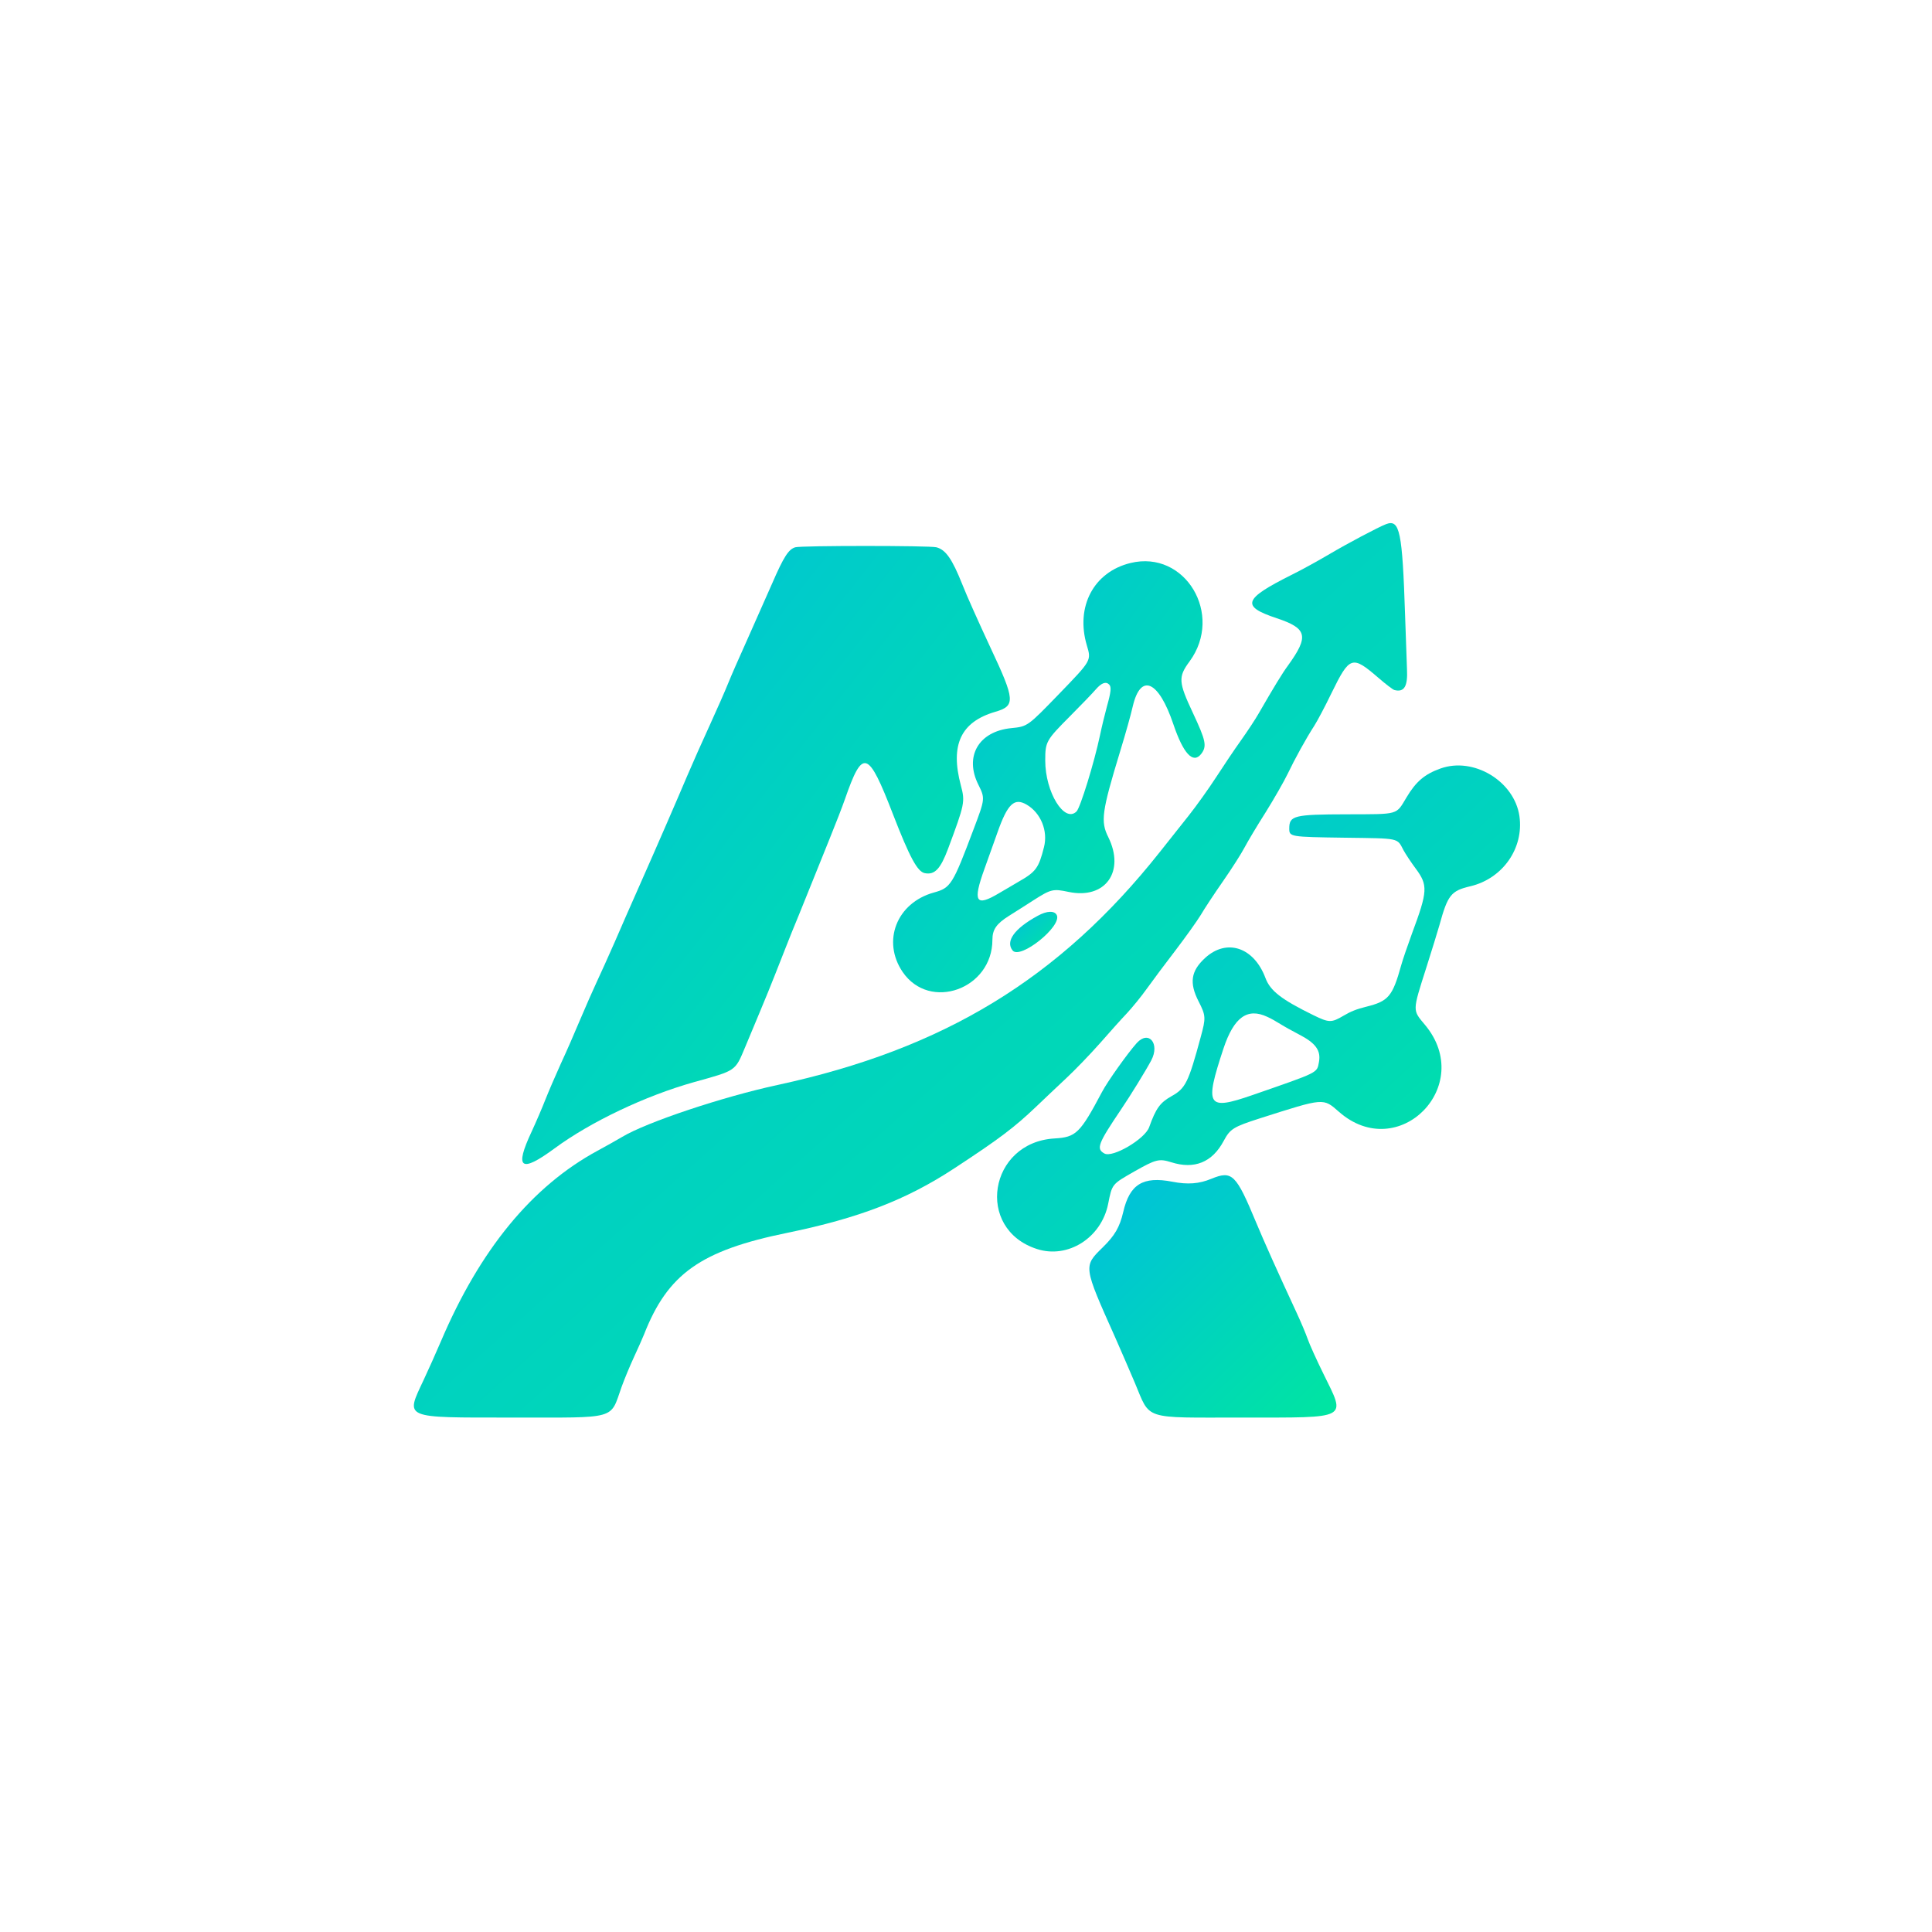
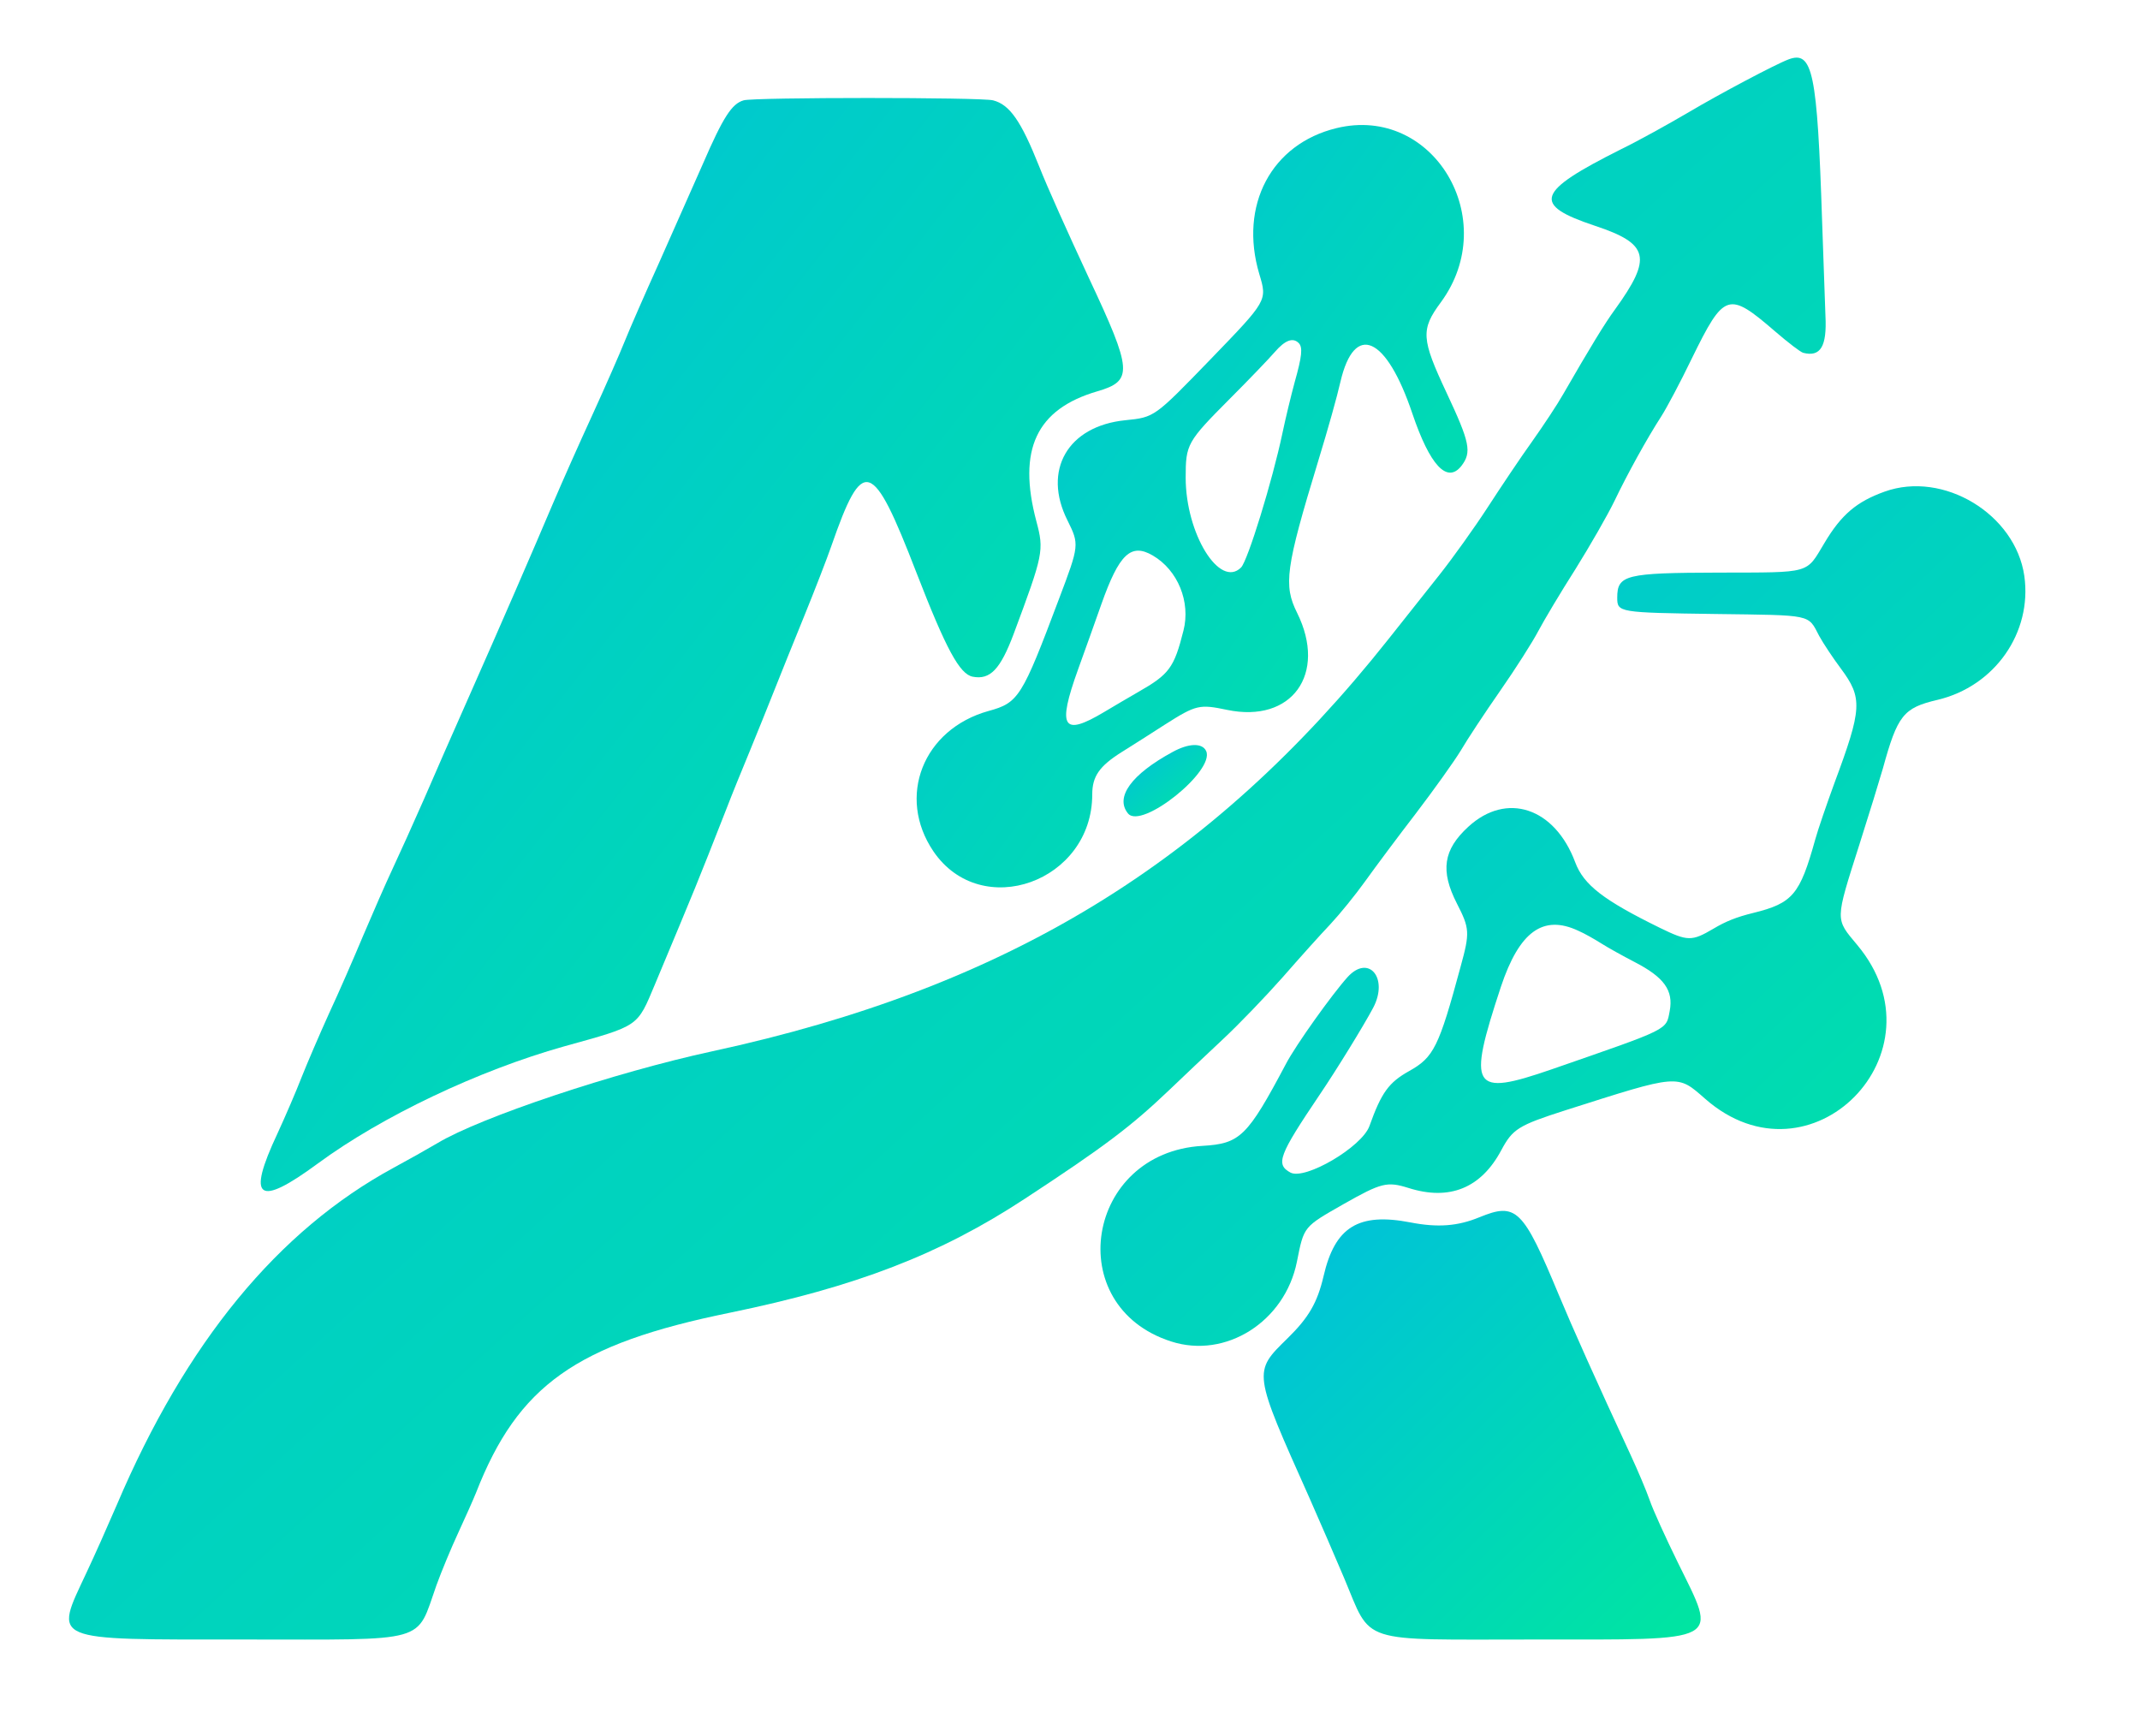
- <svg xmlns="http://www.w3.org/2000/svg" version="1.0" width="1536pt" height="1536pt" viewBox="0 0 1536 1536" preserveAspectRatio="xMidYMid meet">
+ <svg xmlns="http://www.w3.org/2000/svg" version="1.0" width="888" height="720" viewBox="305 390 948 780" preserveAspectRatio="xMidYMid meet">
  <defs>
    <linearGradient id="logoGrad" x1="0%" y1="100%" x2="100%" y2="0%">
      <stop offset="0%" style="stop-color:#00BFDE;stop-opacity:1" />
      <stop offset="100%" style="stop-color:#00E6A0;stop-opacity:1" />
    </linearGradient>
  </defs>
  <g transform="translate(0,1536) scale(0.1,-0.1)" fill="url(#logoGrad)" stroke="none">
    <path d="M11020 11193 c-61 -23 -313 -157 -448 -237 -90 -53 -227 -129 -305 -167 -383 -192 -402 -249 -117 -344 244 -81 258 -143 90 -376 -45 -61 -112 -171 -233 -381 -26 -46 -89 -141 -140 -213 -51 -71 -140 -204 -199 -295 -59 -91 -157 -228 -218 -305 -61 -77 -164 -207 -230 -290 -797 -1005 -1716 -1565 -3039 -1851 -435 -94 -1041 -296 -1235 -413 -44 -26 -133 -76 -196 -110 -520 -282 -934 -785 -1245 -1516 -40 -93 -101 -230 -136 -304 -146 -313 -176 -301 706 -301 843 0 773 -20 867 244 22 61 66 167 98 236 32 69 68 150 80 180 189 483 450 668 1141 809 568 117 945 262 1327 513 357 234 477 325 647 487 61 58 169 161 241 228 72 67 193 193 270 280 76 87 172 194 214 238 42 45 113 132 158 195 45 63 148 201 228 305 80 105 170 231 200 280 29 50 109 171 178 270 69 99 146 220 171 268 26 49 101 175 168 280 66 106 144 242 174 304 58 121 146 281 212 383 23 36 85 152 136 258 146 298 164 304 375 122 58 -50 114 -93 126 -96 78 -20 107 29 100 166 -2 52 -9 244 -15 425 -22 670 -42 769 -151 728z" />
    <path d="M6323 11009 c-53 -15 -92 -75 -183 -285 -48 -109 -138 -311 -199 -449 -62 -137 -131 -295 -153 -350 -22 -55 -87 -203 -145 -330 -58 -126 -138 -306 -178 -400 -86 -203 -236 -549 -385 -885 -60 -135 -147 -333 -193 -440 -47 -107 -111 -249 -142 -315 -31 -66 -90 -201 -132 -300 -41 -98 -110 -257 -154 -351 -43 -95 -98 -223 -123 -286 -24 -62 -73 -176 -109 -254 -139 -296 -88 -333 182 -134 288 212 722 418 1106 526 342 95 328 86 410 281 191 457 182 434 319 783 24 63 73 183 107 265 34 83 83 204 109 270 26 66 87 217 135 335 48 118 103 260 122 315 142 408 184 395 383 -120 133 -343 194 -456 253 -467 78 -15 124 33 184 193 133 357 137 374 102 505 -86 323 0 505 274 585 161 47 158 92 -37 507 -99 213 -188 411 -225 505 -81 203 -132 277 -207 296 -54 14 -1074 14 -1121 0z" />
    <path d="M8988 10884 c-293 -71 -439 -347 -347 -656 36 -120 37 -118 -222 -386 -249 -257 -249 -258 -380 -271 -259 -26 -374 -225 -260 -451 53 -107 53 -111 -38 -351 -167 -444 -182 -468 -317 -505 -295 -82 -414 -386 -248 -631 215 -316 714 -137 714 256 0 81 32 127 132 190 49 31 137 86 195 124 140 89 155 92 279 66 291 -61 451 161 315 436 -62 124 -52 201 94 680 47 154 85 290 101 360 63 268 206 204 323 -144 79 -233 156 -316 220 -236 48 62 39 105 -66 329 -114 243 -117 284 -26 407 274 373 -34 889 -469 783z m-170 -966 c19 -19 15 -59 -18 -176 -16 -59 -41 -162 -55 -229 -45 -214 -156 -574 -186 -604 -96 -96 -249 152 -249 404 0 150 6 161 198 354 87 87 178 182 203 211 46 53 81 66 107 40z m-656 -955 c113 -66 171 -209 138 -338 -42 -167 -64 -196 -202 -275 -40 -23 -110 -64 -155 -91 -186 -111 -211 -70 -117 191 31 85 78 218 105 294 80 226 133 276 231 219z" />
    <path d="M11452 9250 c-126 -45 -195 -104 -270 -230 -85 -141 -55 -133 -475 -134 -420 -1 -457 -10 -457 -113 0 -66 6 -67 440 -73 442 -6 416 0 468 -99 18 -33 62 -99 97 -146 99 -133 96 -180 -29 -516 -35 -96 -74 -209 -86 -253 -69 -248 -101 -286 -279 -330 -74 -18 -124 -38 -179 -71 -97 -57 -115 -57 -240 4 -253 124 -343 193 -381 295 -92 246 -309 318 -481 159 -112 -103 -126 -197 -51 -344 58 -113 59 -131 17 -284 -98 -363 -121 -408 -232 -470 -91 -51 -124 -96 -178 -247 -34 -94 -289 -244 -355 -209 -68 37 -52 78 130 348 76 112 199 312 242 393 70 133 -20 242 -115 138 -71 -79 -233 -306 -277 -390 -174 -328 -206 -359 -376 -369 -524 -30 -635 -720 -141 -879 246 -80 512 89 566 358 32 161 29 156 211 260 168 95 194 102 290 72 185 -59 327 -1 418 170 51 95 76 111 288 179 515 164 501 163 629 51 473 -414 1087 209 683 692 -100 120 -101 104 10 453 44 138 91 291 105 340 66 240 92 273 246 309 257 61 426 302 390 557 -40 278 -364 474 -628 379z m-1377 -1974 c28 -12 75 -39 105 -58 30 -19 97 -56 147 -82 134 -69 176 -128 159 -220 -17 -88 5 -77 -531 -263 -359 -124 -380 -89 -228 371 83 249 190 326 348 252z" />
    <path d="M8250 8079 c-184 -100 -259 -203 -199 -276 61 -73 392 192 351 281 -17 37 -78 36 -152 -5z" />
    <path d="M9630 5988 c-97 -40 -187 -47 -310 -23 -233 45 -339 -20 -390 -241 -28 -120 -67 -187 -162 -280 -156 -153 -157 -146 99 -719 46 -104 116 -266 155 -358 127 -301 55 -277 854 -277 859 0 825 -18 646 347 -54 110 -111 235 -126 279 -15 43 -54 135 -86 204 -154 332 -261 571 -323 720 -161 387 -191 416 -357 348z" />
  </g>
</svg>
